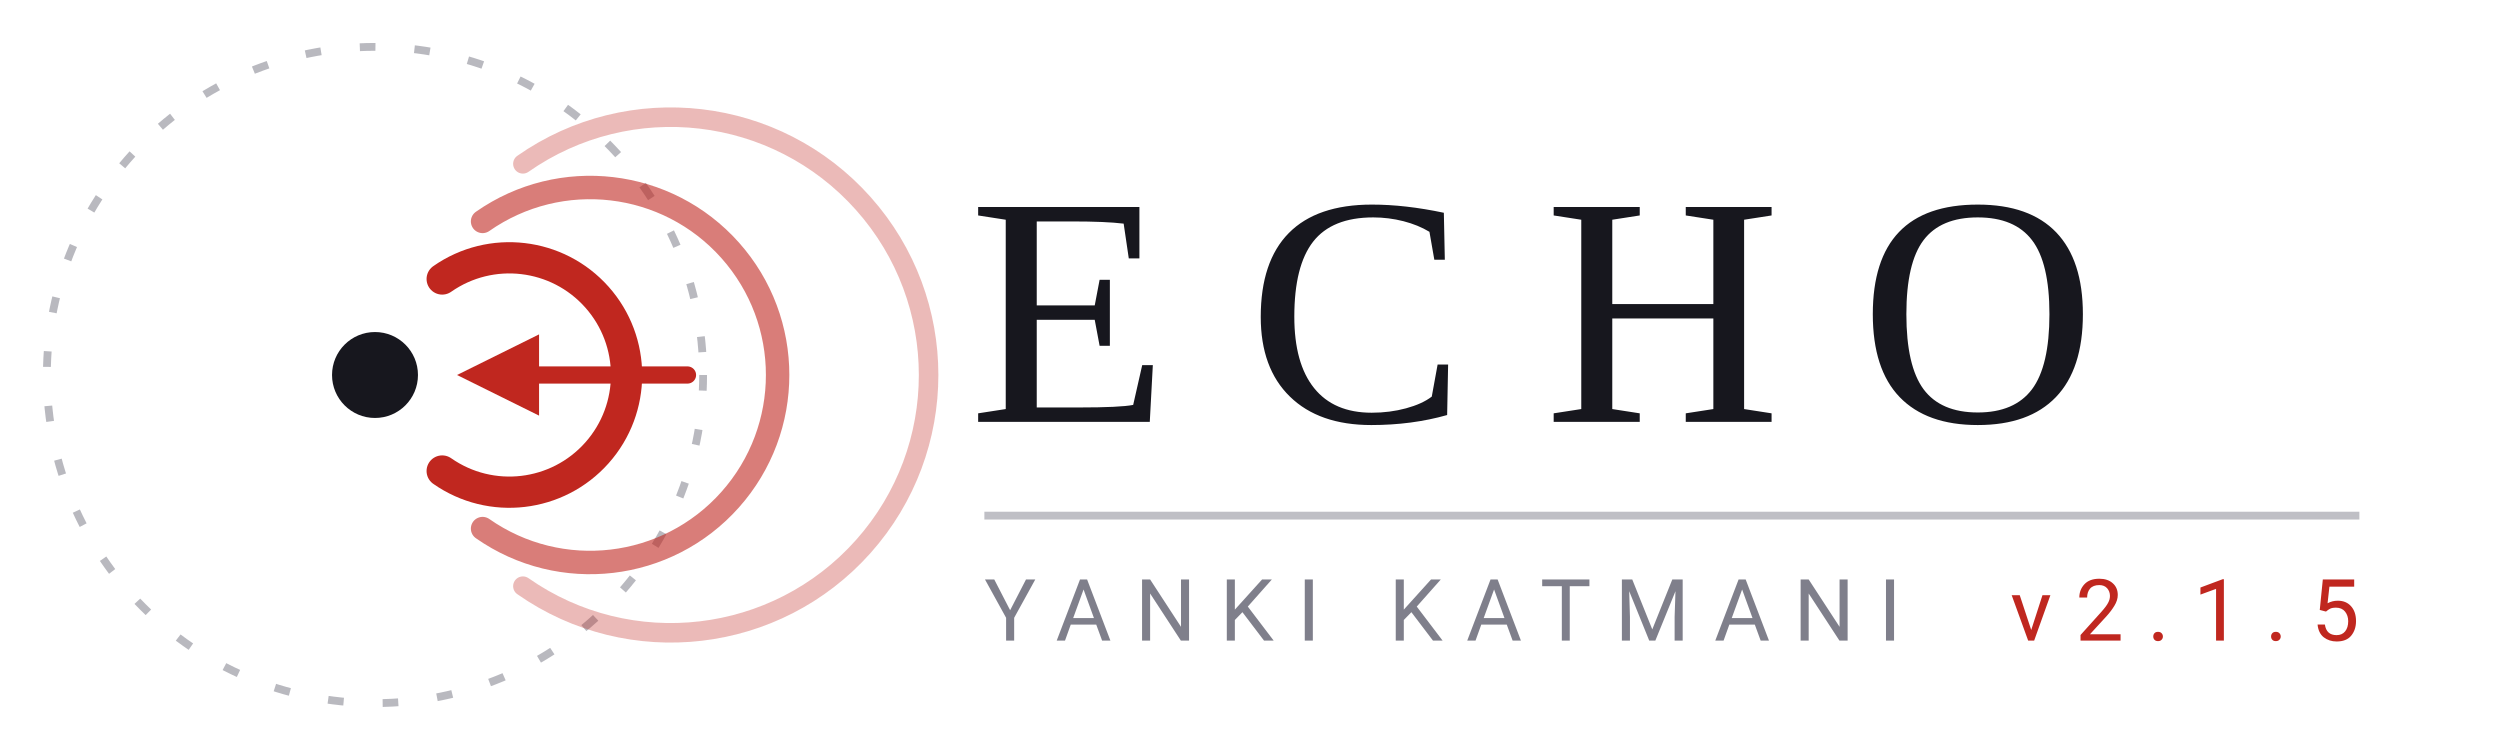
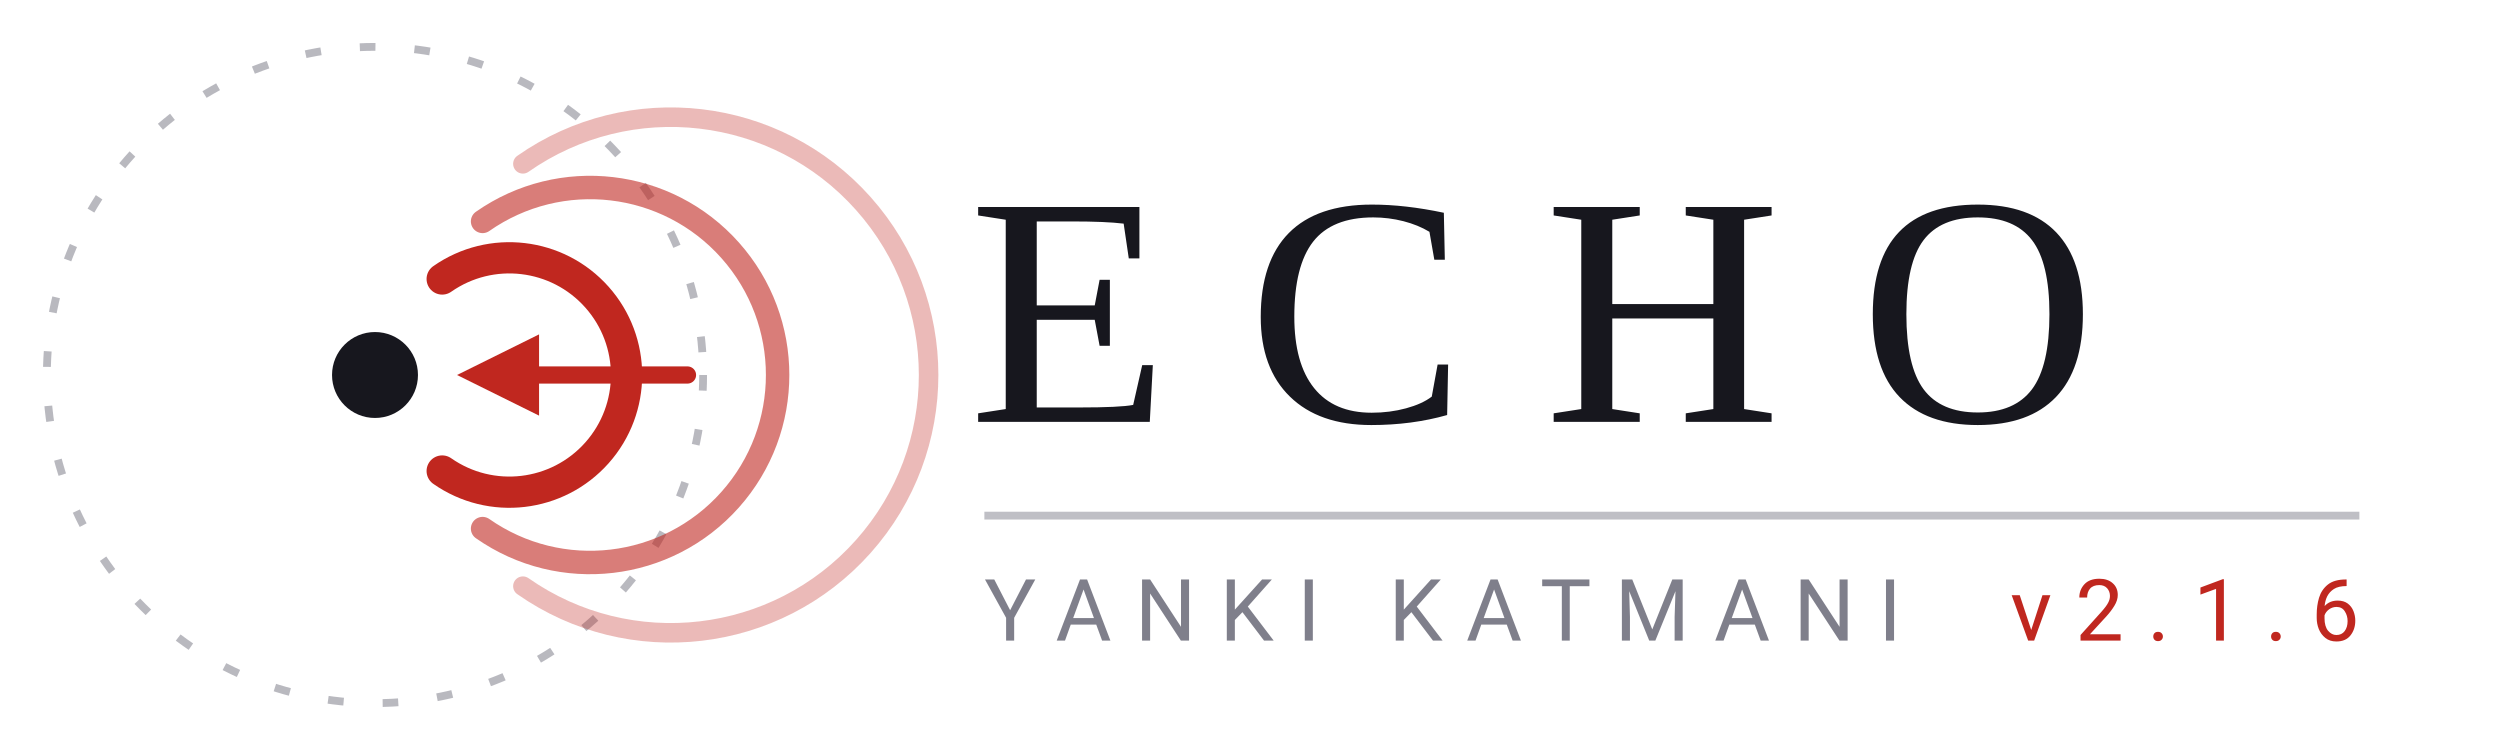
- <svg xmlns="http://www.w3.org/2000/svg" viewBox="0 0 320 96" width="320" height="96" role="img" aria-label="Echo Orkestra v2.1.5">
+ <svg xmlns="http://www.w3.org/2000/svg" viewBox="0 0 320 96" width="320" height="96" role="img" aria-label="Echo Orkestra v2.1.6">
  <style>
    .murekkep { fill: #17171e; }
    .sis { stroke: #7f7f8b; fill: none; }
    .vurgu { fill: #c0271f; }
    .vurgu-c { stroke: #c0271f; fill: none; }
    .soluk { fill: #7f7f8b; }
    @media (prefers-color-scheme: dark) {
      .murekkep { fill: #e8e6e3; }
      .vurgu { fill: #ff4438; }
      .vurgu-c { stroke: #ff4438; }
    }
    .ad { font-family: Georgia, "Times New Roman", serif; font-size: 42px;
          letter-spacing: 10px; }
    .alt { font-family: system-ui, -apple-system, "Segoe UI", Roboto,
           sans-serif; font-size: 11px; letter-spacing: 3px; }
  </style>
  <g>
    <circle class="sis" cx="48.0" cy="48.0" r="42.0" stroke-width="1" stroke-dasharray="2 5" opacity="0.55" />
    <path class="vurgu-c" d="M 66.93 75.03 A 33.00 33.00 0 1 0 66.93 20.97" stroke-width="2.5" stroke-linecap="round" opacity="0.32" />
    <path class="vurgu-c" d="M 61.77 67.66 A 24.00 24.00 0 1 0 61.77 28.34" stroke-width="3.0" stroke-linecap="round" opacity="0.6" />
    <path class="vurgu-c" d="M 56.60 60.29 A 15.00 15.00 0 1 0 56.60 35.71" stroke-width="4.0" stroke-linecap="round" opacity="1.0" />
    <path class="vurgu-c" d="M 88.00 48.0 L 69.00 48.0" stroke-width="2.2" stroke-linecap="round" />
    <path class="vurgu" d="M 58.50 48.0 L 69.00 42.80 L 69.00 53.20 Z" />
    <circle class="murekkep" cx="48.0" cy="48.0" r="5.5" />
  </g>
  <text class="ad murekkep" x="124" y="54">ECHO</text>
  <path class="sis" d="M 126 66 L 302 66" stroke-width="1" opacity="0.5" />
  <text class="alt soluk" x="126" y="82">YANKI KATMANI</text>
-   <text class="alt vurgu" x="302" y="82" text-anchor="end">v2.1.5</text>
+   <text class="alt vurgu" x="302" y="82" text-anchor="end">v2.1.6</text>
</svg>
